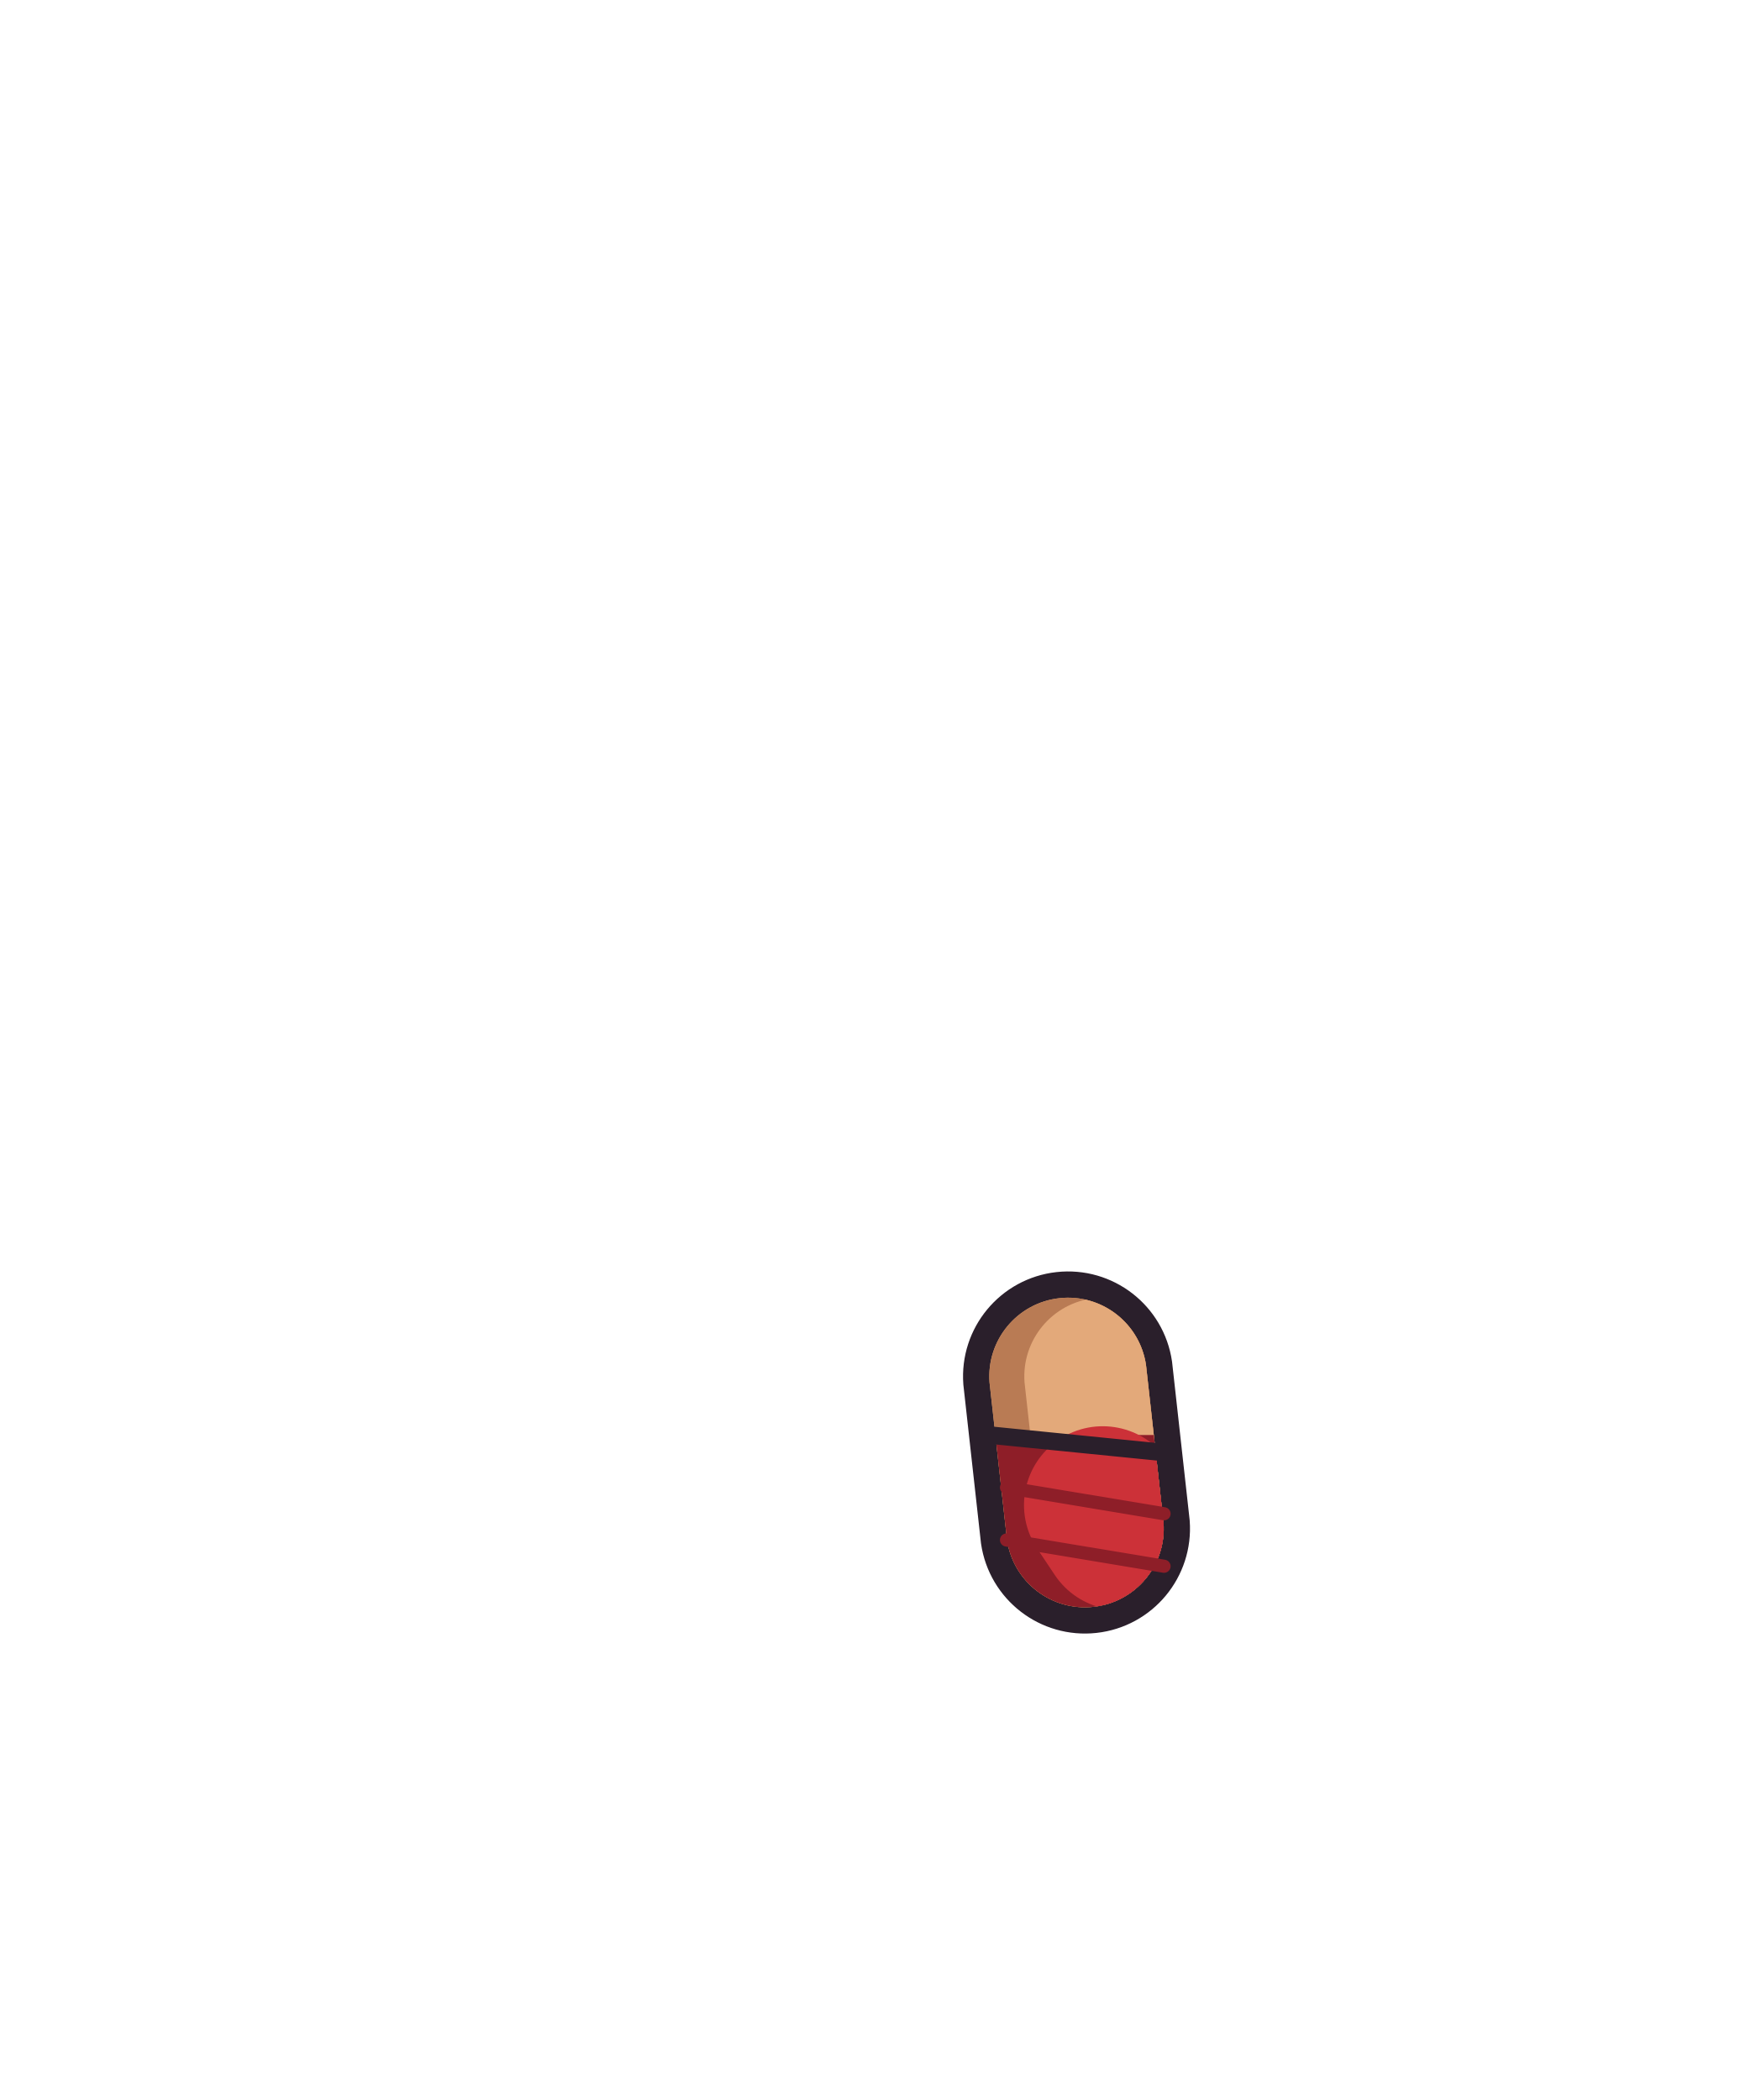
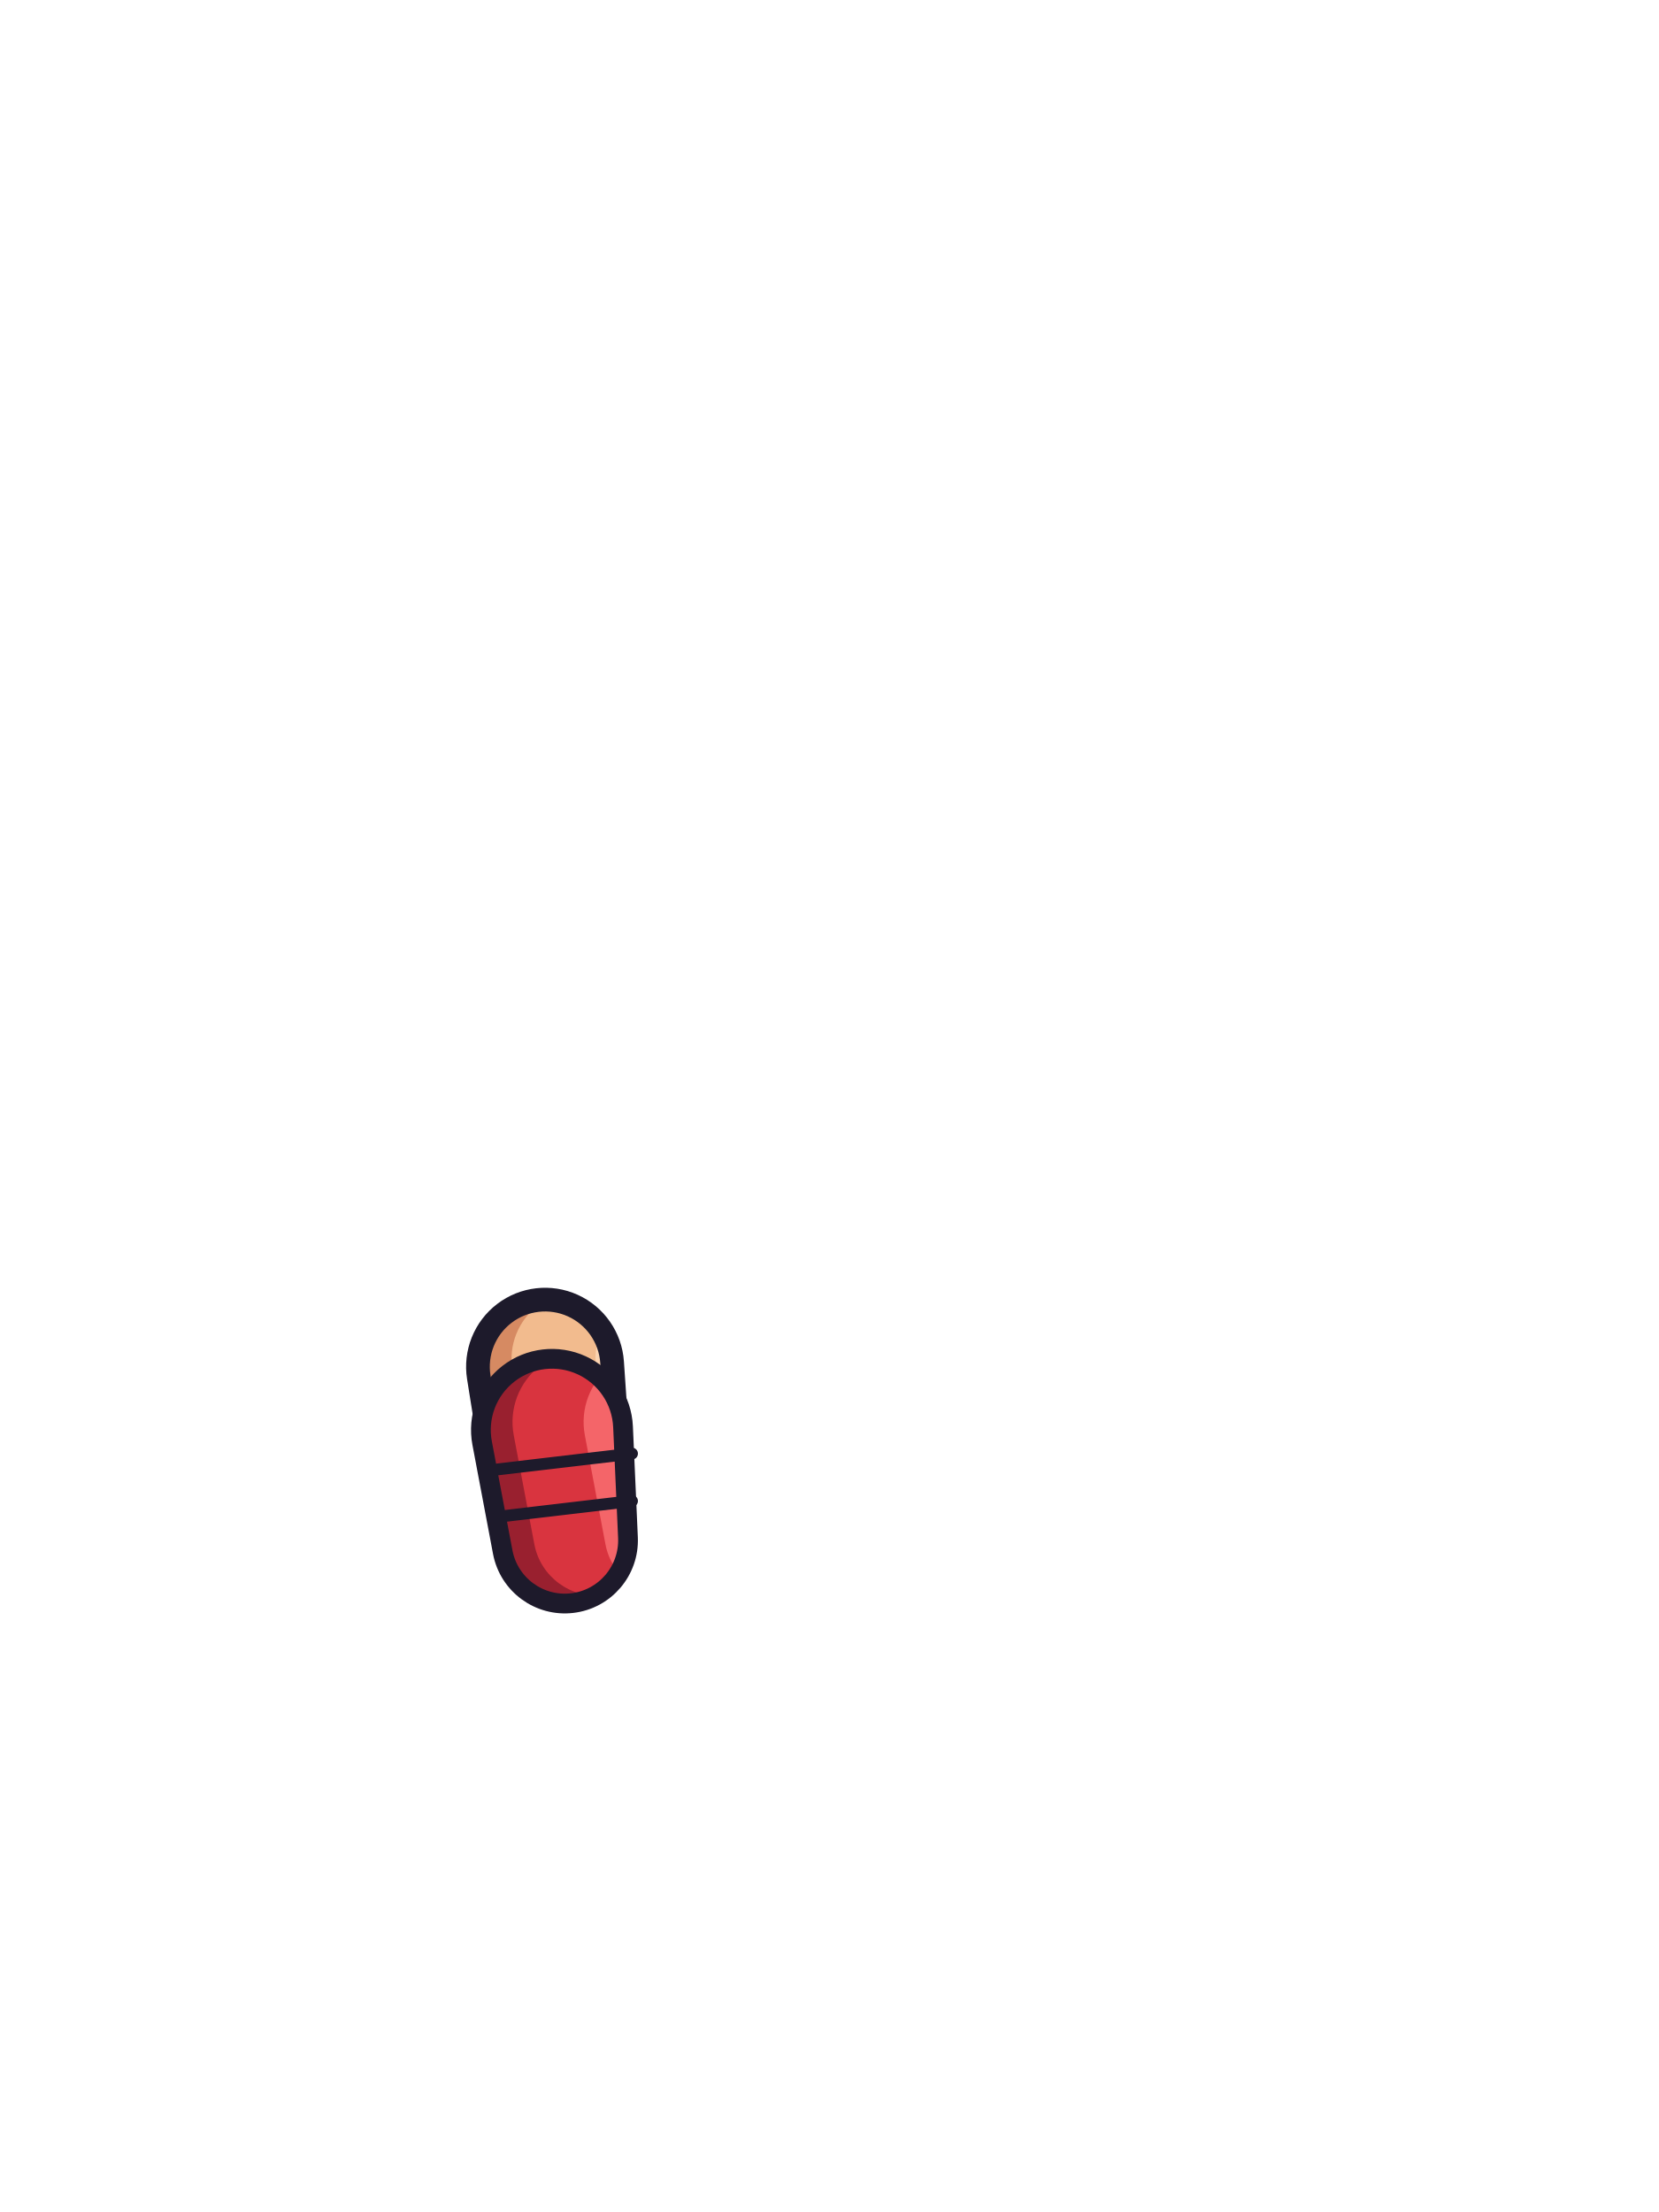
- <svg xmlns="http://www.w3.org/2000/svg" width="200" height="240" viewBox="0 0 200 240">
-   <path d="M113.06,157.99 L115.06,175.99 A9.0,9.0 0 0 0 132.94,174.01 L130.94,156.01 A9.0,9.0 0 0 0 113.06,157.99 Z" fill="#2a1f2b" stroke="#2a1f2b" stroke-width="6.0" stroke-linejoin="round" />
-   <path d="M113.06,157.99 L115.06,175.99 A9.0,9.0 0 0 0 132.94,174.01 L130.94,156.01 A9.0,9.0 0 0 0 113.06,157.99 Z" fill="#e3a97a" />
-   <clipPath id="arm_front_lower_clip">
-     <path d="M113.06,157.99 L115.06,175.99 A9.0,9.0 0 0 0 132.94,174.01 L130.94,156.01 A9.0,9.0 0 0 0 113.06,157.99 Z" />
-   </clipPath>
-   <g clip-path="url(#arm_front_lower_clip)">
-     <rect x="0" y="0" width="200" height="240" fill="#b97b54" />
-     <path d="M117.06,157.99 L119.06,175.99 A9.0,9.0 0 0 0 136.94,174.01 L134.94,156.01 A9.0,9.0 0 0 0 117.06,157.99 Z" fill="#e3a97a" />
-     <rect x="0" y="164" width="200" height="60" fill="#8e1e28" />
-     <path d="M118.51,176.99 L120.51,179.99 A9.0,9.0 0 0 0 135.49,170.01 L133.49,167.01 A9.0,9.0 0 0 0 118.51,176.99 Z" fill="#cc3138" />
+ <svg xmlns="http://www.w3.org/2000/svg" width="126" height="168" viewBox="0 0 420 560">
+   <defs>
+     <clipPath id="arm_front_lower_1">
+       <path d="M121.21,348.68 L128.19,392.37 A15,15 0 0 0 157.97,388.98 L154.96,344.85 A17,17 0 1 0 121.21,348.68 Z" />
+     </clipPath>
+     <clipPath id="arm_front_lower_2">
+       <path d="M122.06,365.34 L127.28,392.97 A16,16 0 0 0 158.98,389.29 L157.73,361.20 A18,18 0 1 0 122.06,365.34 Z" />
+     </clipPath>
+   </defs>
+   <path d="M121.21,348.68 L128.19,392.37 A15,15 0 0 0 157.97,388.98 L154.96,344.85 A17,17 0 1 0 121.21,348.68 Z" fill="#f2bb8e" />
+   <g clip-path="url(#arm_front_lower_1)">
+     <path d="M0,0 H420 V560 H0 Z" fill="#d68a62" opacity="1" />
+     <path d="M129.71,346.68 L136.69,390.37 A15.0,15.0 0 0 0 166.47,386.98 L163.46,342.85 A17.0,17.0 0 1 0 129.71,346.68 Z" fill="#f2bb8e" opacity="1" />
+     <path d="M150.96,346.68 L157.94,390.37 A15.0,15.0 0 0 0 187.72,386.98 L184.71,342.85 A17.0,17.0 0 1 0 150.96,346.68 Z" fill="#ffdcbc" opacity="0.75" />
  </g>
-   <path d="M113,164 L133,166" fill="none" stroke="#2a1f2b" stroke-width="2.0" stroke-linecap="round" stroke-linejoin="round" />
-   <path d="M115,170 L133,173" fill="none" stroke="#8e1e28" stroke-width="1.5" stroke-linecap="round" stroke-linejoin="round" />
-   <path d="M115,176 L133,179" fill="none" stroke="#8e1e28" stroke-width="1.5" stroke-linecap="round" stroke-linejoin="round" />
+   <path d="M121.21,348.68 L128.19,392.37 A15,15 0 0 0 157.97,388.98 L154.96,344.85 A17,17 0 1 0 121.21,348.68 Z" fill="none" stroke="#1d1a2b" stroke-width="6.0" stroke-linejoin="round" />
+   <path d="M122.06,365.34 L127.28,392.97 A16,16 0 0 0 158.98,389.29 L157.73,361.20 A18,18 0 1 0 122.06,365.34 Z" fill="#d9343f" />
+   <g clip-path="url(#arm_front_lower_2)">
+     <path d="M0,0 H420 V560 H0 Z" fill="#99202f" opacity="1" />
+     <path d="M130.06,363.34 L135.28,390.97 A16.0,16.0 0 0 0 166.98,387.29 L165.73,359.20 A18.0,18.0 0 1 0 130.06,363.34 Z" fill="#d9343f" opacity="1" />
+     <path d="M148.06,363.34 L153.28,390.97 A16.0,16.0 0 0 0 184.98,387.29 L183.73,359.20 A18.0,18.0 0 1 0 148.06,363.34 Z" fill="#ff7a7a" opacity="0.7" />
+   </g>
+   <path d="M122.06,365.34 L127.28,392.97 A16,16 0 0 0 158.98,389.29 L157.73,361.20 A18,18 0 1 0 122.06,365.34 Z" fill="none" stroke="#1d1a2b" stroke-width="5" stroke-linejoin="round" />
+   <path d="M126,372 L160,368" fill="none" stroke="#1d1a2b" stroke-width="3.0" stroke-linecap="round" stroke-linejoin="round" />
+   <path d="M126,384 L160,380" fill="none" stroke="#1d1a2b" stroke-width="3.0" stroke-linecap="round" stroke-linejoin="round" />
</svg>
